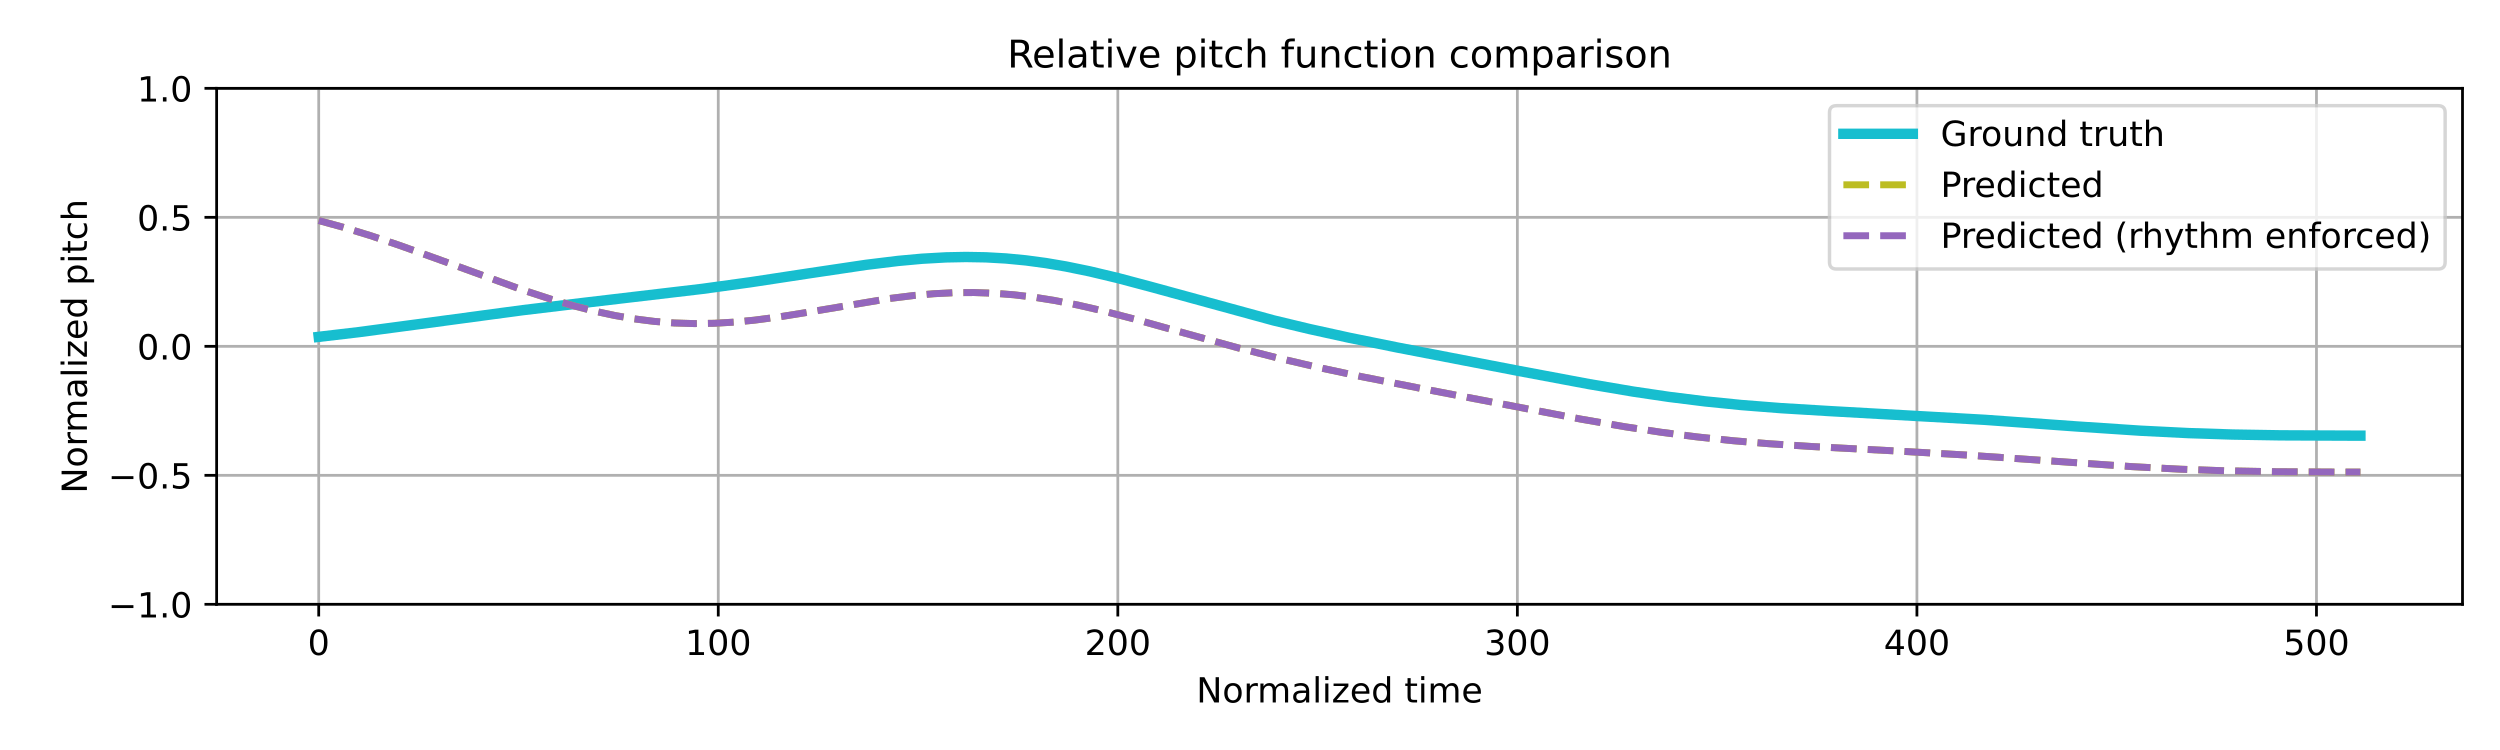
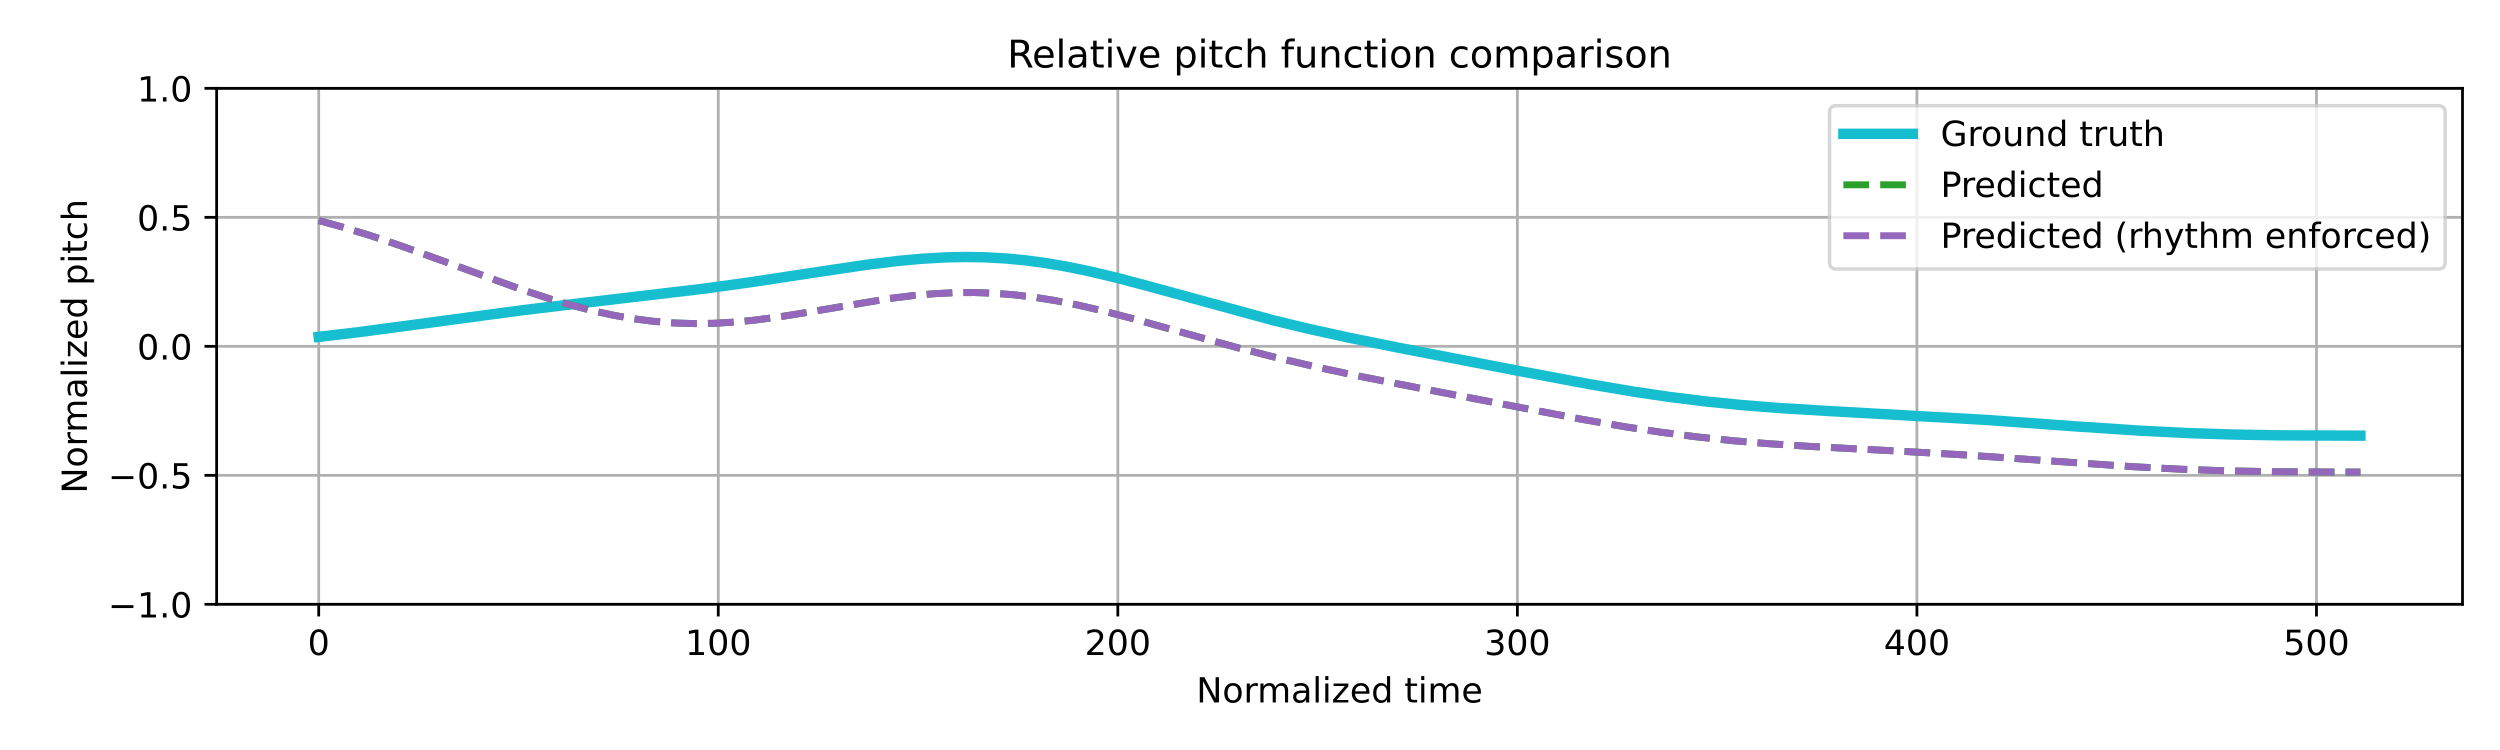
<svg xmlns="http://www.w3.org/2000/svg" xmlns:xlink="http://www.w3.org/1999/xlink" width="720pt" height="216pt" viewBox="0 0 720 216" version="1.1">
  <defs>
    <style type="text/css">*{stroke-linejoin: round; stroke-linecap: butt}</style>
  </defs>
  <g id="figure_1">
    <g id="patch_1">
      <path d="M 0 216  L 720 216  L 720 0  L 0 0  z " style="fill: #ffffff" />
    </g>
    <g id="axes_1">
      <g id="patch_2">
        <path d="M 62.39 174.04  L 709.2 174.04  L 709.2 25.44  L 62.39 25.44  z " style="fill: #ffffff" />
      </g>
      <g id="matplotlib.axis_1">
        <g id="xtick_1">
          <g id="line2d_1">
-             <path d="M 91.79 174.04  L 91.79 25.44  " clip-path="url(#p49fe30e112)" style="fill: none; stroke: #b0b0b0; stroke-width: 0.8; stroke-linecap: square" />
+             <path d="M 91.79 174.04  L 91.79 25.44  " clip-path="url(#p7bc1543edf)" style="fill: none; stroke: #b0b0b0; stroke-width: 0.8; stroke-linecap: square" />
          </g>
          <g id="line2d_2">
            <defs>
-               <path id="maf12953425" d="M 0 0  L 0 3.5  " style="stroke: #000000; stroke-width: 0.8" />
-             </defs>
-             <g>
-               <use xlink:href="#maf12953425" x="91.79" y="174.04" style="stroke: #000000; stroke-width: 0.8" />
+               <path id="mdf226f4f57" d="M 0 0  L 0 3.5  " style="stroke: #000000; stroke-width: 0.8" />
+             </defs>
+             <g>
+               <use xlink:href="#mdf226f4f57" x="91.79" y="174.04" style="stroke: #000000; stroke-width: 0.8" />
            </g>
          </g>
          <g id="text_1">
            <g transform="translate(88.60921 188.6384) scale(0.1 -0.1)">
              <defs>
                <path id="DejaVuSans-30" d="M 2034 4250  Q 1547 4250 1301 3770  Q 1056 3291 1056 2328  Q 1056 1369 1301 889  Q 1547 409 2034 409  Q 2525 409 2770 889  Q 3016 1369 3016 2328  Q 3016 3291 2770 3770  Q 2525 4250 2034 4250  z M 2034 4750  Q 2819 4750 3233 4129  Q 3647 3509 3647 2328  Q 3647 1150 3233 529  Q 2819 -91 2034 -91  Q 1250 -91 836 529  Q 422 1150 422 2328  Q 422 3509 836 4129  Q 1250 4750 2034 4750  z " transform="scale(0.015625)" />
              </defs>
              <use xlink:href="#DejaVuSans-30" />
            </g>
          </g>
        </g>
        <g id="xtick_2">
          <g id="line2d_3">
-             <path d="M 206.861 174.04  L 206.861 25.44  " clip-path="url(#p49fe30e112)" style="fill: none; stroke: #b0b0b0; stroke-width: 0.8; stroke-linecap: square" />
+             <path d="M 206.861 174.04  L 206.861 25.44  " clip-path="url(#p7bc1543edf)" style="fill: none; stroke: #b0b0b0; stroke-width: 0.8; stroke-linecap: square" />
          </g>
          <g id="line2d_4">
            <g>
-               <use xlink:href="#maf12953425" x="206.861" y="174.04" style="stroke: #000000; stroke-width: 0.8" />
+               <use xlink:href="#mdf226f4f57" x="206.861" y="174.04" style="stroke: #000000; stroke-width: 0.8" />
            </g>
          </g>
          <g id="text_2">
            <g transform="translate(197.317 188.6384) scale(0.1 -0.1)">
              <defs>
                <path id="DejaVuSans-31" d="M 794 531  L 1825 531  L 1825 4091  L 703 3866  L 703 4441  L 1819 4666  L 2450 4666  L 2450 531  L 3481 531  L 3481 0  L 794 0  L 794 531  z " transform="scale(0.015625)" />
              </defs>
              <use xlink:href="#DejaVuSans-31" />
              <use xlink:href="#DejaVuSans-30" transform="translate(63.62305 0)" />
              <use xlink:href="#DejaVuSans-30" transform="translate(127.2461 0)" />
            </g>
          </g>
        </g>
        <g id="xtick_3">
          <g id="line2d_5">
-             <path d="M 321.931 174.04  L 321.931 25.44  " clip-path="url(#p49fe30e112)" style="fill: none; stroke: #b0b0b0; stroke-width: 0.8; stroke-linecap: square" />
+             <path d="M 321.931 174.04  L 321.931 25.44  " clip-path="url(#p7bc1543edf)" style="fill: none; stroke: #b0b0b0; stroke-width: 0.8; stroke-linecap: square" />
          </g>
          <g id="line2d_6">
            <g>
-               <use xlink:href="#maf12953425" x="321.931" y="174.04" style="stroke: #000000; stroke-width: 0.8" />
+               <use xlink:href="#mdf226f4f57" x="321.931" y="174.04" style="stroke: #000000; stroke-width: 0.8" />
            </g>
          </g>
          <g id="text_3">
            <g transform="translate(312.3872 188.6384) scale(0.1 -0.1)">
              <defs>
                <path id="DejaVuSans-32" d="M 1228 531  L 3431 531  L 3431 0  L 469 0  L 469 531  Q 828 903 1448 1529  Q 2069 2156 2228 2338  Q 2531 2678 2651 2914  Q 2772 3150 2772 3378  Q 2772 3750 2511 3984  Q 2250 4219 1831 4219  Q 1534 4219 1204 4116  Q 875 4013 500 3803  L 500 4441  Q 881 4594 1212 4672  Q 1544 4750 1819 4750  Q 2544 4750 2975 4387  Q 3406 4025 3406 3419  Q 3406 3131 3298 2873  Q 3191 2616 2906 2266  Q 2828 2175 2409 1742  Q 1991 1309 1228 531  z " transform="scale(0.015625)" />
              </defs>
              <use xlink:href="#DejaVuSans-32" />
              <use xlink:href="#DejaVuSans-30" transform="translate(63.62305 0)" />
              <use xlink:href="#DejaVuSans-30" transform="translate(127.2461 0)" />
            </g>
          </g>
        </g>
        <g id="xtick_4">
          <g id="line2d_7">
-             <path d="M 437.001 174.04  L 437.001 25.44  " clip-path="url(#p49fe30e112)" style="fill: none; stroke: #b0b0b0; stroke-width: 0.8; stroke-linecap: square" />
+             <path d="M 437.001 174.04  L 437.001 25.44  " clip-path="url(#p7bc1543edf)" style="fill: none; stroke: #b0b0b0; stroke-width: 0.8; stroke-linecap: square" />
          </g>
          <g id="line2d_8">
            <g>
-               <use xlink:href="#maf12953425" x="437.001" y="174.04" style="stroke: #000000; stroke-width: 0.8" />
+               <use xlink:href="#mdf226f4f57" x="437.001" y="174.04" style="stroke: #000000; stroke-width: 0.8" />
            </g>
          </g>
          <g id="text_4">
            <g transform="translate(427.4575 188.6384) scale(0.1 -0.1)">
              <defs>
                <path id="DejaVuSans-33" d="M 2597 2516  Q 3050 2419 3304 2112  Q 3559 1806 3559 1356  Q 3559 666 3084 287  Q 2609 -91 1734 -91  Q 1441 -91 1130 -33  Q 819 25 488 141  L 488 750  Q 750 597 1062 519  Q 1375 441 1716 441  Q 2309 441 2620 675  Q 2931 909 2931 1356  Q 2931 1769 2642 2001  Q 2353 2234 1838 2234  L 1294 2234  L 1294 2753  L 1863 2753  Q 2328 2753 2575 2939  Q 2822 3125 2822 3475  Q 2822 3834 2567 4026  Q 2313 4219 1838 4219  Q 1578 4219 1281 4162  Q 984 4106 628 3988  L 628 4550  Q 988 4650 1302 4700  Q 1616 4750 1894 4750  Q 2613 4750 3031 4423  Q 3450 4097 3450 3541  Q 3450 3153 3228 2886  Q 3006 2619 2597 2516  z " transform="scale(0.015625)" />
              </defs>
              <use xlink:href="#DejaVuSans-33" />
              <use xlink:href="#DejaVuSans-30" transform="translate(63.62305 0)" />
              <use xlink:href="#DejaVuSans-30" transform="translate(127.2461 0)" />
            </g>
          </g>
        </g>
        <g id="xtick_5">
          <g id="line2d_9">
-             <path d="M 552.072 174.04  L 552.072 25.44  " clip-path="url(#p49fe30e112)" style="fill: none; stroke: #b0b0b0; stroke-width: 0.8; stroke-linecap: square" />
+             <path d="M 552.072 174.04  L 552.072 25.44  " clip-path="url(#p7bc1543edf)" style="fill: none; stroke: #b0b0b0; stroke-width: 0.8; stroke-linecap: square" />
          </g>
          <g id="line2d_10">
            <g>
-               <use xlink:href="#maf12953425" x="552.072" y="174.04" style="stroke: #000000; stroke-width: 0.8" />
+               <use xlink:href="#mdf226f4f57" x="552.072" y="174.04" style="stroke: #000000; stroke-width: 0.8" />
            </g>
          </g>
          <g id="text_5">
            <g transform="translate(542.5278 188.6384) scale(0.1 -0.1)">
              <defs>
                <path id="DejaVuSans-34" d="M 2419 4116  L 825 1625  L 2419 1625  L 2419 4116  z M 2253 4666  L 3047 4666  L 3047 1625  L 3713 1625  L 3713 1100  L 3047 1100  L 3047 0  L 2419 0  L 2419 1100  L 313 1100  L 313 1709  L 2253 4666  z " transform="scale(0.015625)" />
              </defs>
              <use xlink:href="#DejaVuSans-34" />
              <use xlink:href="#DejaVuSans-30" transform="translate(63.62305 0)" />
              <use xlink:href="#DejaVuSans-30" transform="translate(127.2461 0)" />
            </g>
          </g>
        </g>
        <g id="xtick_6">
          <g id="line2d_11">
-             <path d="M 667.142 174.04  L 667.142 25.44  " clip-path="url(#p49fe30e112)" style="fill: none; stroke: #b0b0b0; stroke-width: 0.8; stroke-linecap: square" />
+             <path d="M 667.142 174.04  L 667.142 25.44  " clip-path="url(#p7bc1543edf)" style="fill: none; stroke: #b0b0b0; stroke-width: 0.8; stroke-linecap: square" />
          </g>
          <g id="line2d_12">
            <g>
-               <use xlink:href="#maf12953425" x="667.142" y="174.04" style="stroke: #000000; stroke-width: 0.8" />
+               <use xlink:href="#mdf226f4f57" x="667.142" y="174.04" style="stroke: #000000; stroke-width: 0.8" />
            </g>
          </g>
          <g id="text_6">
            <g transform="translate(657.5981 188.6384) scale(0.1 -0.1)">
              <defs>
                <path id="DejaVuSans-35" d="M 691 4666  L 3169 4666  L 3169 4134  L 1269 4134  L 1269 2991  Q 1406 3038 1543 3061  Q 1681 3084 1819 3084  Q 2600 3084 3056 2656  Q 3513 2228 3513 1497  Q 3513 744 3044 326  Q 2575 -91 1722 -91  Q 1428 -91 1123 -41  Q 819 9 494 109  L 494 744  Q 775 591 1075 516  Q 1375 441 1709 441  Q 2250 441 2565 725  Q 2881 1009 2881 1497  Q 2881 1984 2565 2268  Q 2250 2553 1709 2553  Q 1456 2553 1204 2497  Q 953 2441 691 2322  L 691 4666  z " transform="scale(0.015625)" />
              </defs>
              <use xlink:href="#DejaVuSans-35" />
              <use xlink:href="#DejaVuSans-30" transform="translate(63.62305 0)" />
              <use xlink:href="#DejaVuSans-30" transform="translate(127.2461 0)" />
            </g>
          </g>
        </g>
        <g id="text_7">
          <g transform="translate(344.5544 202.3166) scale(0.1 -0.1)">
            <defs>
              <path id="DejaVuSans-4e" d="M 628 4666  L 1478 4666  L 3547 763  L 3547 4666  L 4159 4666  L 4159 0  L 3309 0  L 1241 3903  L 1241 0  L 628 0  L 628 4666  z " transform="scale(0.015625)" />
              <path id="DejaVuSans-6f" d="M 1959 3097  Q 1497 3097 1228 2736  Q 959 2375 959 1747  Q 959 1119 1226 758  Q 1494 397 1959 397  Q 2419 397 2687 759  Q 2956 1122 2956 1747  Q 2956 2369 2687 2733  Q 2419 3097 1959 3097  z M 1959 3584  Q 2709 3584 3137 3096  Q 3566 2609 3566 1747  Q 3566 888 3137 398  Q 2709 -91 1959 -91  Q 1206 -91 779 398  Q 353 888 353 1747  Q 353 2609 779 3096  Q 1206 3584 1959 3584  z " transform="scale(0.015625)" />
              <path id="DejaVuSans-72" d="M 2631 2963  Q 2534 3019 2420 3045  Q 2306 3072 2169 3072  Q 1681 3072 1420 2755  Q 1159 2438 1159 1844  L 1159 0  L 581 0  L 581 3500  L 1159 3500  L 1159 2956  Q 1341 3275 1631 3429  Q 1922 3584 2338 3584  Q 2397 3584 2469 3576  Q 2541 3569 2628 3553  L 2631 2963  z " transform="scale(0.015625)" />
              <path id="DejaVuSans-6d" d="M 3328 2828  Q 3544 3216 3844 3400  Q 4144 3584 4550 3584  Q 5097 3584 5394 3201  Q 5691 2819 5691 2113  L 5691 0  L 5113 0  L 5113 2094  Q 5113 2597 4934 2840  Q 4756 3084 4391 3084  Q 3944 3084 3684 2787  Q 3425 2491 3425 1978  L 3425 0  L 2847 0  L 2847 2094  Q 2847 2600 2669 2842  Q 2491 3084 2119 3084  Q 1678 3084 1418 2786  Q 1159 2488 1159 1978  L 1159 0  L 581 0  L 581 3500  L 1159 3500  L 1159 2956  Q 1356 3278 1631 3431  Q 1906 3584 2284 3584  Q 2666 3584 2933 3390  Q 3200 3197 3328 2828  z " transform="scale(0.015625)" />
              <path id="DejaVuSans-61" d="M 2194 1759  Q 1497 1759 1228 1600  Q 959 1441 959 1056  Q 959 750 1161 570  Q 1363 391 1709 391  Q 2188 391 2477 730  Q 2766 1069 2766 1631  L 2766 1759  L 2194 1759  z M 3341 1997  L 3341 0  L 2766 0  L 2766 531  Q 2569 213 2275 61  Q 1981 -91 1556 -91  Q 1019 -91 701 211  Q 384 513 384 1019  Q 384 1609 779 1909  Q 1175 2209 1959 2209  L 2766 2209  L 2766 2266  Q 2766 2663 2505 2880  Q 2244 3097 1772 3097  Q 1472 3097 1187 3025  Q 903 2953 641 2809  L 641 3341  Q 956 3463 1253 3523  Q 1550 3584 1831 3584  Q 2591 3584 2966 3190  Q 3341 2797 3341 1997  z " transform="scale(0.015625)" />
              <path id="DejaVuSans-6c" d="M 603 4863  L 1178 4863  L 1178 0  L 603 0  L 603 4863  z " transform="scale(0.015625)" />
              <path id="DejaVuSans-69" d="M 603 3500  L 1178 3500  L 1178 0  L 603 0  L 603 3500  z M 603 4863  L 1178 4863  L 1178 4134  L 603 4134  L 603 4863  z " transform="scale(0.015625)" />
              <path id="DejaVuSans-7a" d="M 353 3500  L 3084 3500  L 3084 2975  L 922 459  L 3084 459  L 3084 0  L 275 0  L 275 525  L 2438 3041  L 353 3041  L 353 3500  z " transform="scale(0.015625)" />
              <path id="DejaVuSans-65" d="M 3597 1894  L 3597 1613  L 953 1613  Q 991 1019 1311 708  Q 1631 397 2203 397  Q 2534 397 2845 478  Q 3156 559 3463 722  L 3463 178  Q 3153 47 2828 -22  Q 2503 -91 2169 -91  Q 1331 -91 842 396  Q 353 884 353 1716  Q 353 2575 817 3079  Q 1281 3584 2069 3584  Q 2775 3584 3186 3129  Q 3597 2675 3597 1894  z M 3022 2063  Q 3016 2534 2758 2815  Q 2500 3097 2075 3097  Q 1594 3097 1305 2825  Q 1016 2553 972 2059  L 3022 2063  z " transform="scale(0.015625)" />
              <path id="DejaVuSans-64" d="M 2906 2969  L 2906 4863  L 3481 4863  L 3481 0  L 2906 0  L 2906 525  Q 2725 213 2448 61  Q 2172 -91 1784 -91  Q 1150 -91 751 415  Q 353 922 353 1747  Q 353 2572 751 3078  Q 1150 3584 1784 3584  Q 2172 3584 2448 3432  Q 2725 3281 2906 2969  z M 947 1747  Q 947 1113 1208 752  Q 1469 391 1925 391  Q 2381 391 2643 752  Q 2906 1113 2906 1747  Q 2906 2381 2643 2742  Q 2381 3103 1925 3103  Q 1469 3103 1208 2742  Q 947 2381 947 1747  z " transform="scale(0.015625)" />
              <path id="DejaVuSans-20" transform="scale(0.015625)" />
              <path id="DejaVuSans-74" d="M 1172 4494  L 1172 3500  L 2356 3500  L 2356 3053  L 1172 3053  L 1172 1153  Q 1172 725 1289 603  Q 1406 481 1766 481  L 2356 481  L 2356 0  L 1766 0  Q 1100 0 847 248  Q 594 497 594 1153  L 594 3053  L 172 3053  L 172 3500  L 594 3500  L 594 4494  L 1172 4494  z " transform="scale(0.015625)" />
            </defs>
            <use xlink:href="#DejaVuSans-4e" />
            <use xlink:href="#DejaVuSans-6f" transform="translate(74.80469 0)" />
            <use xlink:href="#DejaVuSans-72" transform="translate(135.9863 0)" />
            <use xlink:href="#DejaVuSans-6d" transform="translate(175.3496 0)" />
            <use xlink:href="#DejaVuSans-61" transform="translate(272.7617 0)" />
            <use xlink:href="#DejaVuSans-6c" transform="translate(334.041 0)" />
            <use xlink:href="#DejaVuSans-69" transform="translate(361.8242 0)" />
            <use xlink:href="#DejaVuSans-7a" transform="translate(389.6074 0)" />
            <use xlink:href="#DejaVuSans-65" transform="translate(442.0977 0)" />
            <use xlink:href="#DejaVuSans-64" transform="translate(503.6211 0)" />
            <use xlink:href="#DejaVuSans-20" transform="translate(567.0977 0)" />
            <use xlink:href="#DejaVuSans-74" transform="translate(598.8848 0)" />
            <use xlink:href="#DejaVuSans-69" transform="translate(638.0938 0)" />
            <use xlink:href="#DejaVuSans-6d" transform="translate(665.877 0)" />
            <use xlink:href="#DejaVuSans-65" transform="translate(763.2891 0)" />
          </g>
        </g>
      </g>
      <g id="matplotlib.axis_2">
        <g id="ytick_1">
          <g id="line2d_13">
-             <path d="M 62.39 174.04  L 709.2 174.04  " clip-path="url(#p49fe30e112)" style="fill: none; stroke: #b0b0b0; stroke-width: 0.8; stroke-linecap: square" />
+             <path d="M 62.39 174.04  L 709.2 174.04  " clip-path="url(#p7bc1543edf)" style="fill: none; stroke: #b0b0b0; stroke-width: 0.8; stroke-linecap: square" />
          </g>
          <g id="line2d_14">
            <defs>
-               <path id="m1fc0001b43" d="M 0 0  L -3.5 0  " style="stroke: #000000; stroke-width: 0.8" />
-             </defs>
-             <g>
-               <use xlink:href="#m1fc0001b43" x="62.39" y="174.04" style="stroke: #000000; stroke-width: 0.8" />
+               <path id="m09615cc090" d="M 0 0  L -3.5 0  " style="stroke: #000000; stroke-width: 0.8" />
+             </defs>
+             <g>
+               <use xlink:href="#m09615cc090" x="62.39" y="174.04" style="stroke: #000000; stroke-width: 0.8" />
            </g>
          </g>
          <g id="text_8">
            <g transform="translate(31.10719 177.8392) scale(0.1 -0.1)">
              <defs>
                <path id="DejaVuSans-2212" d="M 678 2272  L 4684 2272  L 4684 1741  L 678 1741  L 678 2272  z " transform="scale(0.015625)" />
                <path id="DejaVuSans-2e" d="M 684 794  L 1344 794  L 1344 0  L 684 0  L 684 794  z " transform="scale(0.015625)" />
              </defs>
              <use xlink:href="#DejaVuSans-2212" />
              <use xlink:href="#DejaVuSans-31" transform="translate(83.78906 0)" />
              <use xlink:href="#DejaVuSans-2e" transform="translate(147.4121 0)" />
              <use xlink:href="#DejaVuSans-30" transform="translate(179.1992 0)" />
            </g>
          </g>
        </g>
        <g id="ytick_2">
          <g id="line2d_15">
-             <path d="M 62.39 136.89  L 709.2 136.89  " clip-path="url(#p49fe30e112)" style="fill: none; stroke: #b0b0b0; stroke-width: 0.8; stroke-linecap: square" />
+             <path d="M 62.39 136.89  L 709.2 136.89  " clip-path="url(#p7bc1543edf)" style="fill: none; stroke: #b0b0b0; stroke-width: 0.8; stroke-linecap: square" />
          </g>
          <g id="line2d_16">
            <g>
-               <use xlink:href="#m1fc0001b43" x="62.39" y="136.89" style="stroke: #000000; stroke-width: 0.8" />
+               <use xlink:href="#m09615cc090" x="62.39" y="136.89" style="stroke: #000000; stroke-width: 0.8" />
            </g>
          </g>
          <g id="text_9">
            <g transform="translate(31.10719 140.6892) scale(0.1 -0.1)">
              <use xlink:href="#DejaVuSans-2212" />
              <use xlink:href="#DejaVuSans-30" transform="translate(83.78906 0)" />
              <use xlink:href="#DejaVuSans-2e" transform="translate(147.4121 0)" />
              <use xlink:href="#DejaVuSans-35" transform="translate(179.1992 0)" />
            </g>
          </g>
        </g>
        <g id="ytick_3">
          <g id="line2d_17">
-             <path d="M 62.39 99.74  L 709.2 99.74  " clip-path="url(#p49fe30e112)" style="fill: none; stroke: #b0b0b0; stroke-width: 0.8; stroke-linecap: square" />
+             <path d="M 62.39 99.74  L 709.2 99.74  " clip-path="url(#p7bc1543edf)" style="fill: none; stroke: #b0b0b0; stroke-width: 0.8; stroke-linecap: square" />
          </g>
          <g id="line2d_18">
            <g>
-               <use xlink:href="#m1fc0001b43" x="62.39" y="99.74" style="stroke: #000000; stroke-width: 0.8" />
+               <use xlink:href="#m09615cc090" x="62.39" y="99.74" style="stroke: #000000; stroke-width: 0.8" />
            </g>
          </g>
          <g id="text_10">
            <g transform="translate(39.48687 103.5392) scale(0.1 -0.1)">
              <use xlink:href="#DejaVuSans-30" />
              <use xlink:href="#DejaVuSans-2e" transform="translate(63.62305 0)" />
              <use xlink:href="#DejaVuSans-30" transform="translate(95.41016 0)" />
            </g>
          </g>
        </g>
        <g id="ytick_4">
          <g id="line2d_19">
-             <path d="M 62.39 62.59  L 709.2 62.59  " clip-path="url(#p49fe30e112)" style="fill: none; stroke: #b0b0b0; stroke-width: 0.8; stroke-linecap: square" />
+             <path d="M 62.39 62.59  L 709.2 62.59  " clip-path="url(#p7bc1543edf)" style="fill: none; stroke: #b0b0b0; stroke-width: 0.8; stroke-linecap: square" />
          </g>
          <g id="line2d_20">
            <g>
-               <use xlink:href="#m1fc0001b43" x="62.39" y="62.59" style="stroke: #000000; stroke-width: 0.8" />
+               <use xlink:href="#m09615cc090" x="62.39" y="62.59" style="stroke: #000000; stroke-width: 0.8" />
            </g>
          </g>
          <g id="text_11">
            <g transform="translate(39.48687 66.38922) scale(0.1 -0.1)">
              <use xlink:href="#DejaVuSans-30" />
              <use xlink:href="#DejaVuSans-2e" transform="translate(63.62305 0)" />
              <use xlink:href="#DejaVuSans-35" transform="translate(95.41016 0)" />
            </g>
          </g>
        </g>
        <g id="ytick_5">
          <g id="line2d_21">
-             <path d="M 62.39 25.44  L 709.2 25.44  " clip-path="url(#p49fe30e112)" style="fill: none; stroke: #b0b0b0; stroke-width: 0.8; stroke-linecap: square" />
+             <path d="M 62.39 25.44  L 709.2 25.44  " clip-path="url(#p7bc1543edf)" style="fill: none; stroke: #b0b0b0; stroke-width: 0.8; stroke-linecap: square" />
          </g>
          <g id="line2d_22">
            <g>
-               <use xlink:href="#m1fc0001b43" x="62.39" y="25.44" style="stroke: #000000; stroke-width: 0.8" />
+               <use xlink:href="#m09615cc090" x="62.39" y="25.44" style="stroke: #000000; stroke-width: 0.8" />
            </g>
          </g>
          <g id="text_12">
            <g transform="translate(39.48687 29.23922) scale(0.1 -0.1)">
              <use xlink:href="#DejaVuSans-31" />
              <use xlink:href="#DejaVuSans-2e" transform="translate(63.62305 0)" />
              <use xlink:href="#DejaVuSans-30" transform="translate(95.41016 0)" />
            </g>
          </g>
        </g>
        <g id="text_13">
          <g transform="translate(25.0275 142.1259) rotate(-90) scale(0.1 -0.1)">
            <defs>
              <path id="DejaVuSans-70" d="M 1159 525  L 1159 -1331  L 581 -1331  L 581 3500  L 1159 3500  L 1159 2969  Q 1341 3281 1617 3432  Q 1894 3584 2278 3584  Q 2916 3584 3314 3078  Q 3713 2572 3713 1747  Q 3713 922 3314 415  Q 2916 -91 2278 -91  Q 1894 -91 1617 61  Q 1341 213 1159 525  z M 3116 1747  Q 3116 2381 2855 2742  Q 2594 3103 2138 3103  Q 1681 3103 1420 2742  Q 1159 2381 1159 1747  Q 1159 1113 1420 752  Q 1681 391 2138 391  Q 2594 391 2855 752  Q 3116 1113 3116 1747  z " transform="scale(0.015625)" />
              <path id="DejaVuSans-63" d="M 3122 3366  L 3122 2828  Q 2878 2963 2633 3030  Q 2388 3097 2138 3097  Q 1578 3097 1268 2742  Q 959 2388 959 1747  Q 959 1106 1268 751  Q 1578 397 2138 397  Q 2388 397 2633 464  Q 2878 531 3122 666  L 3122 134  Q 2881 22 2623 -34  Q 2366 -91 2075 -91  Q 1284 -91 818 406  Q 353 903 353 1747  Q 353 2603 823 3093  Q 1294 3584 2113 3584  Q 2378 3584 2631 3529  Q 2884 3475 3122 3366  z " transform="scale(0.015625)" />
              <path id="DejaVuSans-68" d="M 3513 2113  L 3513 0  L 2938 0  L 2938 2094  Q 2938 2591 2744 2837  Q 2550 3084 2163 3084  Q 1697 3084 1428 2787  Q 1159 2491 1159 1978  L 1159 0  L 581 0  L 581 4863  L 1159 4863  L 1159 2956  Q 1366 3272 1645 3428  Q 1925 3584 2291 3584  Q 2894 3584 3203 3211  Q 3513 2838 3513 2113  z " transform="scale(0.015625)" />
            </defs>
            <use xlink:href="#DejaVuSans-4e" />
            <use xlink:href="#DejaVuSans-6f" transform="translate(74.80469 0)" />
            <use xlink:href="#DejaVuSans-72" transform="translate(135.9863 0)" />
            <use xlink:href="#DejaVuSans-6d" transform="translate(175.3496 0)" />
            <use xlink:href="#DejaVuSans-61" transform="translate(272.7617 0)" />
            <use xlink:href="#DejaVuSans-6c" transform="translate(334.041 0)" />
            <use xlink:href="#DejaVuSans-69" transform="translate(361.8242 0)" />
            <use xlink:href="#DejaVuSans-7a" transform="translate(389.6074 0)" />
            <use xlink:href="#DejaVuSans-65" transform="translate(442.0977 0)" />
            <use xlink:href="#DejaVuSans-64" transform="translate(503.6211 0)" />
            <use xlink:href="#DejaVuSans-20" transform="translate(567.0977 0)" />
            <use xlink:href="#DejaVuSans-70" transform="translate(598.8848 0)" />
            <use xlink:href="#DejaVuSans-69" transform="translate(662.3613 0)" />
            <use xlink:href="#DejaVuSans-74" transform="translate(690.1445 0)" />
            <use xlink:href="#DejaVuSans-63" transform="translate(729.3535 0)" />
            <use xlink:href="#DejaVuSans-68" transform="translate(784.334 0)" />
          </g>
        </g>
      </g>
      <g id="line2d_23">
-         <path d="M 91.79 97.011  L 103.297 95.66  L 119.407 93.513  L 150.476 89.335  L 168.888 87.129  L 202.258 83.194  L 216.066 81.297  L 233.327 78.67  L 249.437 76.273  L 258.642 75.148  L 265.547 74.516  L 272.451 74.125  L 278.204 74.012  L 283.958 74.113  L 289.711 74.439  L 295.465 74.992  L 301.218 75.765  L 306.972 76.744  L 313.876 78.16  L 321.931 80.082  L 331.137 82.526  L 366.808 92.281  L 377.165 94.767  L 388.672 97.294  L 402.48 100.092  L 437.001 106.754  L 457.714 110.636  L 470.372 112.78  L 480.728 114.31  L 491.084 115.6  L 501.441 116.644  L 512.948 117.549  L 526.756 118.385  L 571.633 120.911  L 598.1 122.821  L 616.511 124.045  L 630.319 124.734  L 642.977 125.146  L 656.785 125.378  L 677.498 125.467  L 679.8 125.468  L 679.8 125.468  " clip-path="url(#p49fe30e112)" style="fill: none; stroke: #17becf; stroke-width: 3; stroke-linecap: square" />
+         <path d="M 91.79 97.011  L 103.297 95.66  L 119.407 93.513  L 150.476 89.335  L 168.888 87.129  L 202.258 83.194  L 216.066 81.297  L 233.327 78.67  L 249.437 76.273  L 258.642 75.148  L 265.547 74.516  L 272.451 74.125  L 278.204 74.012  L 283.958 74.113  L 289.711 74.439  L 295.465 74.992  L 301.218 75.765  L 306.972 76.744  L 313.876 78.16  L 321.931 80.082  L 331.137 82.526  L 366.808 92.281  L 377.165 94.767  L 388.672 97.294  L 402.48 100.092  L 437.001 106.754  L 457.714 110.636  L 470.372 112.78  L 480.728 114.31  L 491.084 115.6  L 501.441 116.644  L 512.948 117.549  L 526.756 118.385  L 571.633 120.911  L 598.1 122.821  L 616.511 124.045  L 630.319 124.734  L 642.977 125.146  L 656.785 125.378  L 677.498 125.467  L 679.8 125.468  L 679.8 125.468  " clip-path="url(#p7bc1543edf)" style="fill: none; stroke: #17becf; stroke-width: 3; stroke-linecap: square" />
      </g>
      <g id="line2d_24">
-         <path d="M 91.79 63.518  L 98.695 65.409  L 106.75 67.878  L 114.805 70.579  L 125.161 74.287  L 150.476 83.486  L 158.531 86.118  L 165.435 88.133  L 171.189 89.6  L 176.942 90.842  L 182.696 91.836  L 188.449 92.564  L 194.203 93.017  L 199.957 93.194  L 205.71 93.105  L 211.464 92.769  L 217.217 92.213  L 224.121 91.306  L 232.176 90.014  L 256.341 85.947  L 263.245 85.096  L 268.999 84.59  L 274.752 84.302  L 280.506 84.252  L 286.259 84.45  L 292.013 84.899  L 297.766 85.588  L 303.52 86.502  L 310.424 87.86  L 317.328 89.453  L 326.534 91.842  L 341.493 96.028  L 356.452 100.155  L 367.959 103.093  L 379.466 105.777  L 392.124 108.475  L 409.384 111.898  L 455.413 120.729  L 468.07 122.917  L 478.427 124.494  L 488.783 125.834  L 499.139 126.926  L 509.496 127.793  L 522.153 128.618  L 546.318 129.891  L 565.88 131.027  L 586.593 132.473  L 614.209 134.403  L 628.018 135.131  L 640.676 135.581  L 654.484 135.846  L 672.895 135.955  L 679.8 135.962  L 679.8 135.962  " clip-path="url(#p49fe30e112)" style="fill: none; stroke-dasharray: 7.4,3.2; stroke-dashoffset: 0; stroke: #bcbd22; stroke-width: 2" />
+         <path d="M 91.79 63.518  L 98.695 65.409  L 106.75 67.878  L 114.805 70.579  L 125.161 74.287  L 150.476 83.486  L 158.531 86.118  L 165.435 88.133  L 171.189 89.6  L 176.942 90.842  L 182.696 91.836  L 188.449 92.564  L 194.203 93.017  L 199.957 93.194  L 205.71 93.105  L 211.464 92.769  L 217.217 92.213  L 224.121 91.306  L 232.176 90.014  L 256.341 85.947  L 263.245 85.096  L 268.999 84.59  L 274.752 84.302  L 280.506 84.252  L 286.259 84.45  L 292.013 84.899  L 297.766 85.588  L 303.52 86.502  L 310.424 87.86  L 317.328 89.453  L 326.534 91.842  L 341.493 96.028  L 356.452 100.155  L 367.959 103.093  L 379.466 105.777  L 392.124 108.475  L 409.384 111.898  L 455.413 120.729  L 468.07 122.917  L 478.427 124.494  L 488.783 125.834  L 499.139 126.926  L 509.496 127.793  L 522.153 128.618  L 546.318 129.891  L 565.88 131.027  L 586.593 132.473  L 614.209 134.403  L 628.018 135.131  L 640.676 135.581  L 654.484 135.846  L 672.895 135.955  L 679.8 135.962  L 679.8 135.962  " clip-path="url(#p7bc1543edf)" style="fill: none; stroke-dasharray: 7.4,3.2; stroke-dashoffset: 0; stroke: #2ca02c; stroke-width: 2" />
      </g>
      <g id="line2d_25">
-         <path d="M 91.79 63.518  L 98.695 65.409  L 106.75 67.878  L 114.805 70.579  L 125.161 74.287  L 150.476 83.486  L 158.531 86.118  L 165.435 88.133  L 171.189 89.6  L 176.942 90.842  L 182.696 91.836  L 188.449 92.564  L 194.203 93.017  L 199.957 93.194  L 205.71 93.105  L 211.464 92.769  L 217.217 92.213  L 224.121 91.306  L 232.176 90.014  L 256.341 85.947  L 263.245 85.096  L 268.999 84.59  L 274.752 84.302  L 280.506 84.252  L 286.259 84.45  L 292.013 84.899  L 297.766 85.588  L 303.52 86.502  L 310.424 87.86  L 317.328 89.453  L 326.534 91.842  L 341.493 96.028  L 356.452 100.155  L 367.959 103.093  L 379.466 105.777  L 392.124 108.475  L 409.384 111.898  L 455.413 120.729  L 468.07 122.917  L 478.427 124.494  L 488.783 125.834  L 499.139 126.926  L 509.496 127.793  L 522.153 128.618  L 546.318 129.891  L 565.88 131.027  L 586.593 132.473  L 614.209 134.403  L 628.018 135.131  L 640.676 135.581  L 654.484 135.846  L 672.895 135.955  L 679.8 135.962  L 679.8 135.962  " clip-path="url(#p49fe30e112)" style="fill: none; stroke-dasharray: 7.4,3.2; stroke-dashoffset: 0; stroke: #9467bd; stroke-width: 2" />
+         <path d="M 91.79 63.518  L 98.695 65.409  L 106.75 67.878  L 114.805 70.579  L 125.161 74.287  L 150.476 83.486  L 158.531 86.118  L 165.435 88.133  L 171.189 89.6  L 176.942 90.842  L 182.696 91.836  L 188.449 92.564  L 194.203 93.017  L 199.957 93.194  L 205.71 93.105  L 211.464 92.769  L 217.217 92.213  L 224.121 91.306  L 232.176 90.014  L 256.341 85.947  L 263.245 85.096  L 268.999 84.59  L 274.752 84.302  L 280.506 84.252  L 286.259 84.45  L 292.013 84.899  L 297.766 85.588  L 303.52 86.502  L 310.424 87.86  L 317.328 89.453  L 326.534 91.842  L 341.493 96.028  L 356.452 100.155  L 367.959 103.093  L 379.466 105.777  L 392.124 108.475  L 409.384 111.898  L 455.413 120.729  L 468.07 122.917  L 478.427 124.494  L 488.783 125.834  L 499.139 126.926  L 509.496 127.793  L 522.153 128.618  L 546.318 129.891  L 565.88 131.027  L 586.593 132.473  L 614.209 134.403  L 628.018 135.131  L 640.676 135.581  L 654.484 135.846  L 672.895 135.955  L 679.8 135.962  L 679.8 135.962  " clip-path="url(#p7bc1543edf)" style="fill: none; stroke-dasharray: 7.4,3.2; stroke-dashoffset: 0; stroke: #9467bd; stroke-width: 2" />
      </g>
      <g id="patch_3">
        <path d="M 62.39 174.04  L 62.39 25.44  " style="fill: none; stroke: #000000; stroke-width: 0.8; stroke-linejoin: miter; stroke-linecap: square" />
      </g>
      <g id="patch_4">
        <path d="M 709.2 174.04  L 709.2 25.44  " style="fill: none; stroke: #000000; stroke-width: 0.8; stroke-linejoin: miter; stroke-linecap: square" />
      </g>
      <g id="patch_5">
        <path d="M 62.39 174.04  L 709.2 174.04  " style="fill: none; stroke: #000000; stroke-width: 0.8; stroke-linejoin: miter; stroke-linecap: square" />
      </g>
      <g id="patch_6">
        <path d="M 62.39 25.44  L 709.2 25.44  " style="fill: none; stroke: #000000; stroke-width: 0.8; stroke-linejoin: miter; stroke-linecap: square" />
      </g>
      <g id="text_14">
        <g transform="translate(290.1045 19.44) scale(0.11 -0.11)">
          <defs>
            <path id="DejaVuSans-52" d="M 2841 2188  Q 3044 2119 3236 1894  Q 3428 1669 3622 1275  L 4263 0  L 3584 0  L 2988 1197  Q 2756 1666 2539 1819  Q 2322 1972 1947 1972  L 1259 1972  L 1259 0  L 628 0  L 628 4666  L 2053 4666  Q 2853 4666 3247 4331  Q 3641 3997 3641 3322  Q 3641 2881 3436 2590  Q 3231 2300 2841 2188  z M 1259 4147  L 1259 2491  L 2053 2491  Q 2509 2491 2742 2702  Q 2975 2913 2975 3322  Q 2975 3731 2742 3939  Q 2509 4147 2053 4147  L 1259 4147  z " transform="scale(0.015625)" />
            <path id="DejaVuSans-76" d="M 191 3500  L 800 3500  L 1894 563  L 2988 3500  L 3597 3500  L 2284 0  L 1503 0  L 191 3500  z " transform="scale(0.015625)" />
            <path id="DejaVuSans-66" d="M 2375 4863  L 2375 4384  L 1825 4384  Q 1516 4384 1395 4259  Q 1275 4134 1275 3809  L 1275 3500  L 2222 3500  L 2222 3053  L 1275 3053  L 1275 0  L 697 0  L 697 3053  L 147 3053  L 147 3500  L 697 3500  L 697 3744  Q 697 4328 969 4595  Q 1241 4863 1831 4863  L 2375 4863  z " transform="scale(0.015625)" />
            <path id="DejaVuSans-75" d="M 544 1381  L 544 3500  L 1119 3500  L 1119 1403  Q 1119 906 1312 657  Q 1506 409 1894 409  Q 2359 409 2629 706  Q 2900 1003 2900 1516  L 2900 3500  L 3475 3500  L 3475 0  L 2900 0  L 2900 538  Q 2691 219 2414 64  Q 2138 -91 1772 -91  Q 1169 -91 856 284  Q 544 659 544 1381  z M 1991 3584  L 1991 3584  z " transform="scale(0.015625)" />
            <path id="DejaVuSans-6e" d="M 3513 2113  L 3513 0  L 2938 0  L 2938 2094  Q 2938 2591 2744 2837  Q 2550 3084 2163 3084  Q 1697 3084 1428 2787  Q 1159 2491 1159 1978  L 1159 0  L 581 0  L 581 3500  L 1159 3500  L 1159 2956  Q 1366 3272 1645 3428  Q 1925 3584 2291 3584  Q 2894 3584 3203 3211  Q 3513 2838 3513 2113  z " transform="scale(0.015625)" />
            <path id="DejaVuSans-73" d="M 2834 3397  L 2834 2853  Q 2591 2978 2328 3040  Q 2066 3103 1784 3103  Q 1356 3103 1142 2972  Q 928 2841 928 2578  Q 928 2378 1081 2264  Q 1234 2150 1697 2047  L 1894 2003  Q 2506 1872 2764 1633  Q 3022 1394 3022 966  Q 3022 478 2636 193  Q 2250 -91 1575 -91  Q 1294 -91 989 -36  Q 684 19 347 128  L 347 722  Q 666 556 975 473  Q 1284 391 1588 391  Q 1994 391 2212 530  Q 2431 669 2431 922  Q 2431 1156 2273 1281  Q 2116 1406 1581 1522  L 1381 1569  Q 847 1681 609 1914  Q 372 2147 372 2553  Q 372 3047 722 3315  Q 1072 3584 1716 3584  Q 2034 3584 2315 3537  Q 2597 3491 2834 3397  z " transform="scale(0.015625)" />
          </defs>
          <use xlink:href="#DejaVuSans-52" />
          <use xlink:href="#DejaVuSans-65" transform="translate(64.98242 0)" />
          <use xlink:href="#DejaVuSans-6c" transform="translate(126.5059 0)" />
          <use xlink:href="#DejaVuSans-61" transform="translate(154.2891 0)" />
          <use xlink:href="#DejaVuSans-74" transform="translate(215.5684 0)" />
          <use xlink:href="#DejaVuSans-69" transform="translate(254.7773 0)" />
          <use xlink:href="#DejaVuSans-76" transform="translate(282.5605 0)" />
          <use xlink:href="#DejaVuSans-65" transform="translate(341.7402 0)" />
          <use xlink:href="#DejaVuSans-20" transform="translate(403.2637 0)" />
          <use xlink:href="#DejaVuSans-70" transform="translate(435.0508 0)" />
          <use xlink:href="#DejaVuSans-69" transform="translate(498.5273 0)" />
          <use xlink:href="#DejaVuSans-74" transform="translate(526.3105 0)" />
          <use xlink:href="#DejaVuSans-63" transform="translate(565.5195 0)" />
          <use xlink:href="#DejaVuSans-68" transform="translate(620.5 0)" />
          <use xlink:href="#DejaVuSans-20" transform="translate(683.8789 0)" />
          <use xlink:href="#DejaVuSans-66" transform="translate(715.666 0)" />
          <use xlink:href="#DejaVuSans-75" transform="translate(750.8711 0)" />
          <use xlink:href="#DejaVuSans-6e" transform="translate(814.25 0)" />
          <use xlink:href="#DejaVuSans-63" transform="translate(877.6289 0)" />
          <use xlink:href="#DejaVuSans-74" transform="translate(932.6094 0)" />
          <use xlink:href="#DejaVuSans-69" transform="translate(971.8184 0)" />
          <use xlink:href="#DejaVuSans-6f" transform="translate(999.6016 0)" />
          <use xlink:href="#DejaVuSans-6e" transform="translate(1060.783 0)" />
          <use xlink:href="#DejaVuSans-20" transform="translate(1124.162 0)" />
          <use xlink:href="#DejaVuSans-63" transform="translate(1155.949 0)" />
          <use xlink:href="#DejaVuSans-6f" transform="translate(1210.93 0)" />
          <use xlink:href="#DejaVuSans-6d" transform="translate(1272.111 0)" />
          <use xlink:href="#DejaVuSans-70" transform="translate(1369.523 0)" />
          <use xlink:href="#DejaVuSans-61" transform="translate(1433 0)" />
          <use xlink:href="#DejaVuSans-72" transform="translate(1494.279 0)" />
          <use xlink:href="#DejaVuSans-69" transform="translate(1535.393 0)" />
          <use xlink:href="#DejaVuSans-73" transform="translate(1563.176 0)" />
          <use xlink:href="#DejaVuSans-6f" transform="translate(1615.275 0)" />
          <use xlink:href="#DejaVuSans-6e" transform="translate(1676.457 0)" />
        </g>
      </g>
      <g id="legend_1">
        <g id="patch_7">
          <path d="M 528.894 77.474  L 702.2 77.474  Q 704.2 77.474 704.2 75.474  L 704.2 32.44  Q 704.2 30.44 702.2 30.44  L 528.894 30.44  Q 526.894 30.44 526.894 32.44  L 526.894 75.474  Q 526.894 77.474 528.894 77.474  z " style="fill: #ffffff; opacity: 0.8; stroke: #cccccc; stroke-linejoin: miter" />
        </g>
        <g id="line2d_26">
          <path d="M 530.894 38.538  L 540.894 38.538  L 550.894 38.538  " style="fill: none; stroke: #17becf; stroke-width: 3; stroke-linecap: square" />
        </g>
        <g id="text_15">
          <g transform="translate(558.8937 42.03844) scale(0.1 -0.1)">
            <defs>
              <path id="DejaVuSans-47" d="M 3809 666  L 3809 1919  L 2778 1919  L 2778 2438  L 4434 2438  L 4434 434  Q 4069 175 3628 42  Q 3188 -91 2688 -91  Q 1594 -91 976 548  Q 359 1188 359 2328  Q 359 3472 976 4111  Q 1594 4750 2688 4750  Q 3144 4750 3555 4637  Q 3966 4525 4313 4306  L 4313 3634  Q 3963 3931 3569 4081  Q 3175 4231 2741 4231  Q 1884 4231 1454 3753  Q 1025 3275 1025 2328  Q 1025 1384 1454 906  Q 1884 428 2741 428  Q 3075 428 3337 486  Q 3600 544 3809 666  z " transform="scale(0.015625)" />
            </defs>
            <use xlink:href="#DejaVuSans-47" />
            <use xlink:href="#DejaVuSans-72" transform="translate(77.49023 0)" />
            <use xlink:href="#DejaVuSans-6f" transform="translate(116.3535 0)" />
            <use xlink:href="#DejaVuSans-75" transform="translate(177.5352 0)" />
            <use xlink:href="#DejaVuSans-6e" transform="translate(240.9141 0)" />
            <use xlink:href="#DejaVuSans-64" transform="translate(304.293 0)" />
            <use xlink:href="#DejaVuSans-20" transform="translate(367.7695 0)" />
            <use xlink:href="#DejaVuSans-74" transform="translate(399.5566 0)" />
            <use xlink:href="#DejaVuSans-72" transform="translate(438.7656 0)" />
            <use xlink:href="#DejaVuSans-75" transform="translate(479.8789 0)" />
            <use xlink:href="#DejaVuSans-74" transform="translate(543.2578 0)" />
            <use xlink:href="#DejaVuSans-68" transform="translate(582.4668 0)" />
          </g>
        </g>
        <g id="line2d_27">
-           <path d="M 530.894 53.217  L 540.894 53.217  L 550.894 53.217  " style="fill: none; stroke-dasharray: 7.4,3.2; stroke-dashoffset: 0; stroke: #bcbd22; stroke-width: 2" />
+           <path d="M 530.894 53.217  L 540.894 53.217  L 550.894 53.217  " style="fill: none; stroke-dasharray: 7.4,3.2; stroke-dashoffset: 0; stroke: #2ca02c; stroke-width: 2" />
        </g>
        <g id="text_16">
          <g transform="translate(558.8937 56.71656) scale(0.1 -0.1)">
            <defs>
              <path id="DejaVuSans-50" d="M 1259 4147  L 1259 2394  L 2053 2394  Q 2494 2394 2734 2622  Q 2975 2850 2975 3272  Q 2975 3691 2734 3919  Q 2494 4147 2053 4147  L 1259 4147  z M 628 4666  L 2053 4666  Q 2838 4666 3239 4311  Q 3641 3956 3641 3272  Q 3641 2581 3239 2228  Q 2838 1875 2053 1875  L 1259 1875  L 1259 0  L 628 0  L 628 4666  z " transform="scale(0.015625)" />
            </defs>
            <use xlink:href="#DejaVuSans-50" />
            <use xlink:href="#DejaVuSans-72" transform="translate(58.55273 0)" />
            <use xlink:href="#DejaVuSans-65" transform="translate(97.41602 0)" />
            <use xlink:href="#DejaVuSans-64" transform="translate(158.9395 0)" />
            <use xlink:href="#DejaVuSans-69" transform="translate(222.416 0)" />
            <use xlink:href="#DejaVuSans-63" transform="translate(250.1992 0)" />
            <use xlink:href="#DejaVuSans-74" transform="translate(305.1797 0)" />
            <use xlink:href="#DejaVuSans-65" transform="translate(344.3887 0)" />
            <use xlink:href="#DejaVuSans-64" transform="translate(405.9121 0)" />
          </g>
        </g>
        <g id="line2d_28">
          <path d="M 530.894 67.895  L 540.894 67.895  L 550.894 67.895  " style="fill: none; stroke-dasharray: 7.4,3.2; stroke-dashoffset: 0; stroke: #9467bd; stroke-width: 2" />
        </g>
        <g id="text_17">
          <g transform="translate(558.8937 71.39469) scale(0.1 -0.1)">
            <defs>
              <path id="DejaVuSans-28" d="M 1984 4856  Q 1566 4138 1362 3434  Q 1159 2731 1159 2009  Q 1159 1288 1364 580  Q 1569 -128 1984 -844  L 1484 -844  Q 1016 -109 783 600  Q 550 1309 550 2009  Q 550 2706 781 3412  Q 1013 4119 1484 4856  L 1984 4856  z " transform="scale(0.015625)" />
              <path id="DejaVuSans-79" d="M 2059 -325  Q 1816 -950 1584 -1140  Q 1353 -1331 966 -1331  L 506 -1331  L 506 -850  L 844 -850  Q 1081 -850 1212 -737  Q 1344 -625 1503 -206  L 1606 56  L 191 3500  L 800 3500  L 1894 763  L 2988 3500  L 3597 3500  L 2059 -325  z " transform="scale(0.015625)" />
              <path id="DejaVuSans-29" d="M 513 4856  L 1013 4856  Q 1481 4119 1714 3412  Q 1947 2706 1947 2009  Q 1947 1309 1714 600  Q 1481 -109 1013 -844  L 513 -844  Q 928 -128 1133 580  Q 1338 1288 1338 2009  Q 1338 2731 1133 3434  Q 928 4138 513 4856  z " transform="scale(0.015625)" />
            </defs>
            <use xlink:href="#DejaVuSans-50" />
            <use xlink:href="#DejaVuSans-72" transform="translate(58.55273 0)" />
            <use xlink:href="#DejaVuSans-65" transform="translate(97.41602 0)" />
            <use xlink:href="#DejaVuSans-64" transform="translate(158.9395 0)" />
            <use xlink:href="#DejaVuSans-69" transform="translate(222.416 0)" />
            <use xlink:href="#DejaVuSans-63" transform="translate(250.1992 0)" />
            <use xlink:href="#DejaVuSans-74" transform="translate(305.1797 0)" />
            <use xlink:href="#DejaVuSans-65" transform="translate(344.3887 0)" />
            <use xlink:href="#DejaVuSans-64" transform="translate(405.9121 0)" />
            <use xlink:href="#DejaVuSans-20" transform="translate(469.3887 0)" />
            <use xlink:href="#DejaVuSans-28" transform="translate(501.1758 0)" />
            <use xlink:href="#DejaVuSans-72" transform="translate(540.1895 0)" />
            <use xlink:href="#DejaVuSans-68" transform="translate(579.5527 0)" />
            <use xlink:href="#DejaVuSans-79" transform="translate(642.9316 0)" />
            <use xlink:href="#DejaVuSans-74" transform="translate(702.1113 0)" />
            <use xlink:href="#DejaVuSans-68" transform="translate(741.3203 0)" />
            <use xlink:href="#DejaVuSans-6d" transform="translate(804.6992 0)" />
            <use xlink:href="#DejaVuSans-20" transform="translate(902.1113 0)" />
            <use xlink:href="#DejaVuSans-65" transform="translate(933.8984 0)" />
            <use xlink:href="#DejaVuSans-6e" transform="translate(995.4219 0)" />
            <use xlink:href="#DejaVuSans-66" transform="translate(1058.801 0)" />
            <use xlink:href="#DejaVuSans-6f" transform="translate(1094.006 0)" />
            <use xlink:href="#DejaVuSans-72" transform="translate(1155.188 0)" />
            <use xlink:href="#DejaVuSans-63" transform="translate(1194.051 0)" />
            <use xlink:href="#DejaVuSans-65" transform="translate(1249.031 0)" />
            <use xlink:href="#DejaVuSans-64" transform="translate(1310.555 0)" />
            <use xlink:href="#DejaVuSans-29" transform="translate(1374.031 0)" />
          </g>
        </g>
      </g>
    </g>
  </g>
  <defs>
-     <clipPath id="p49fe30e112">
+     <clipPath id="p7bc1543edf">
      <rect x="62.39" y="25.44" width="646.81" height="148.6" />
    </clipPath>
  </defs>
</svg>
